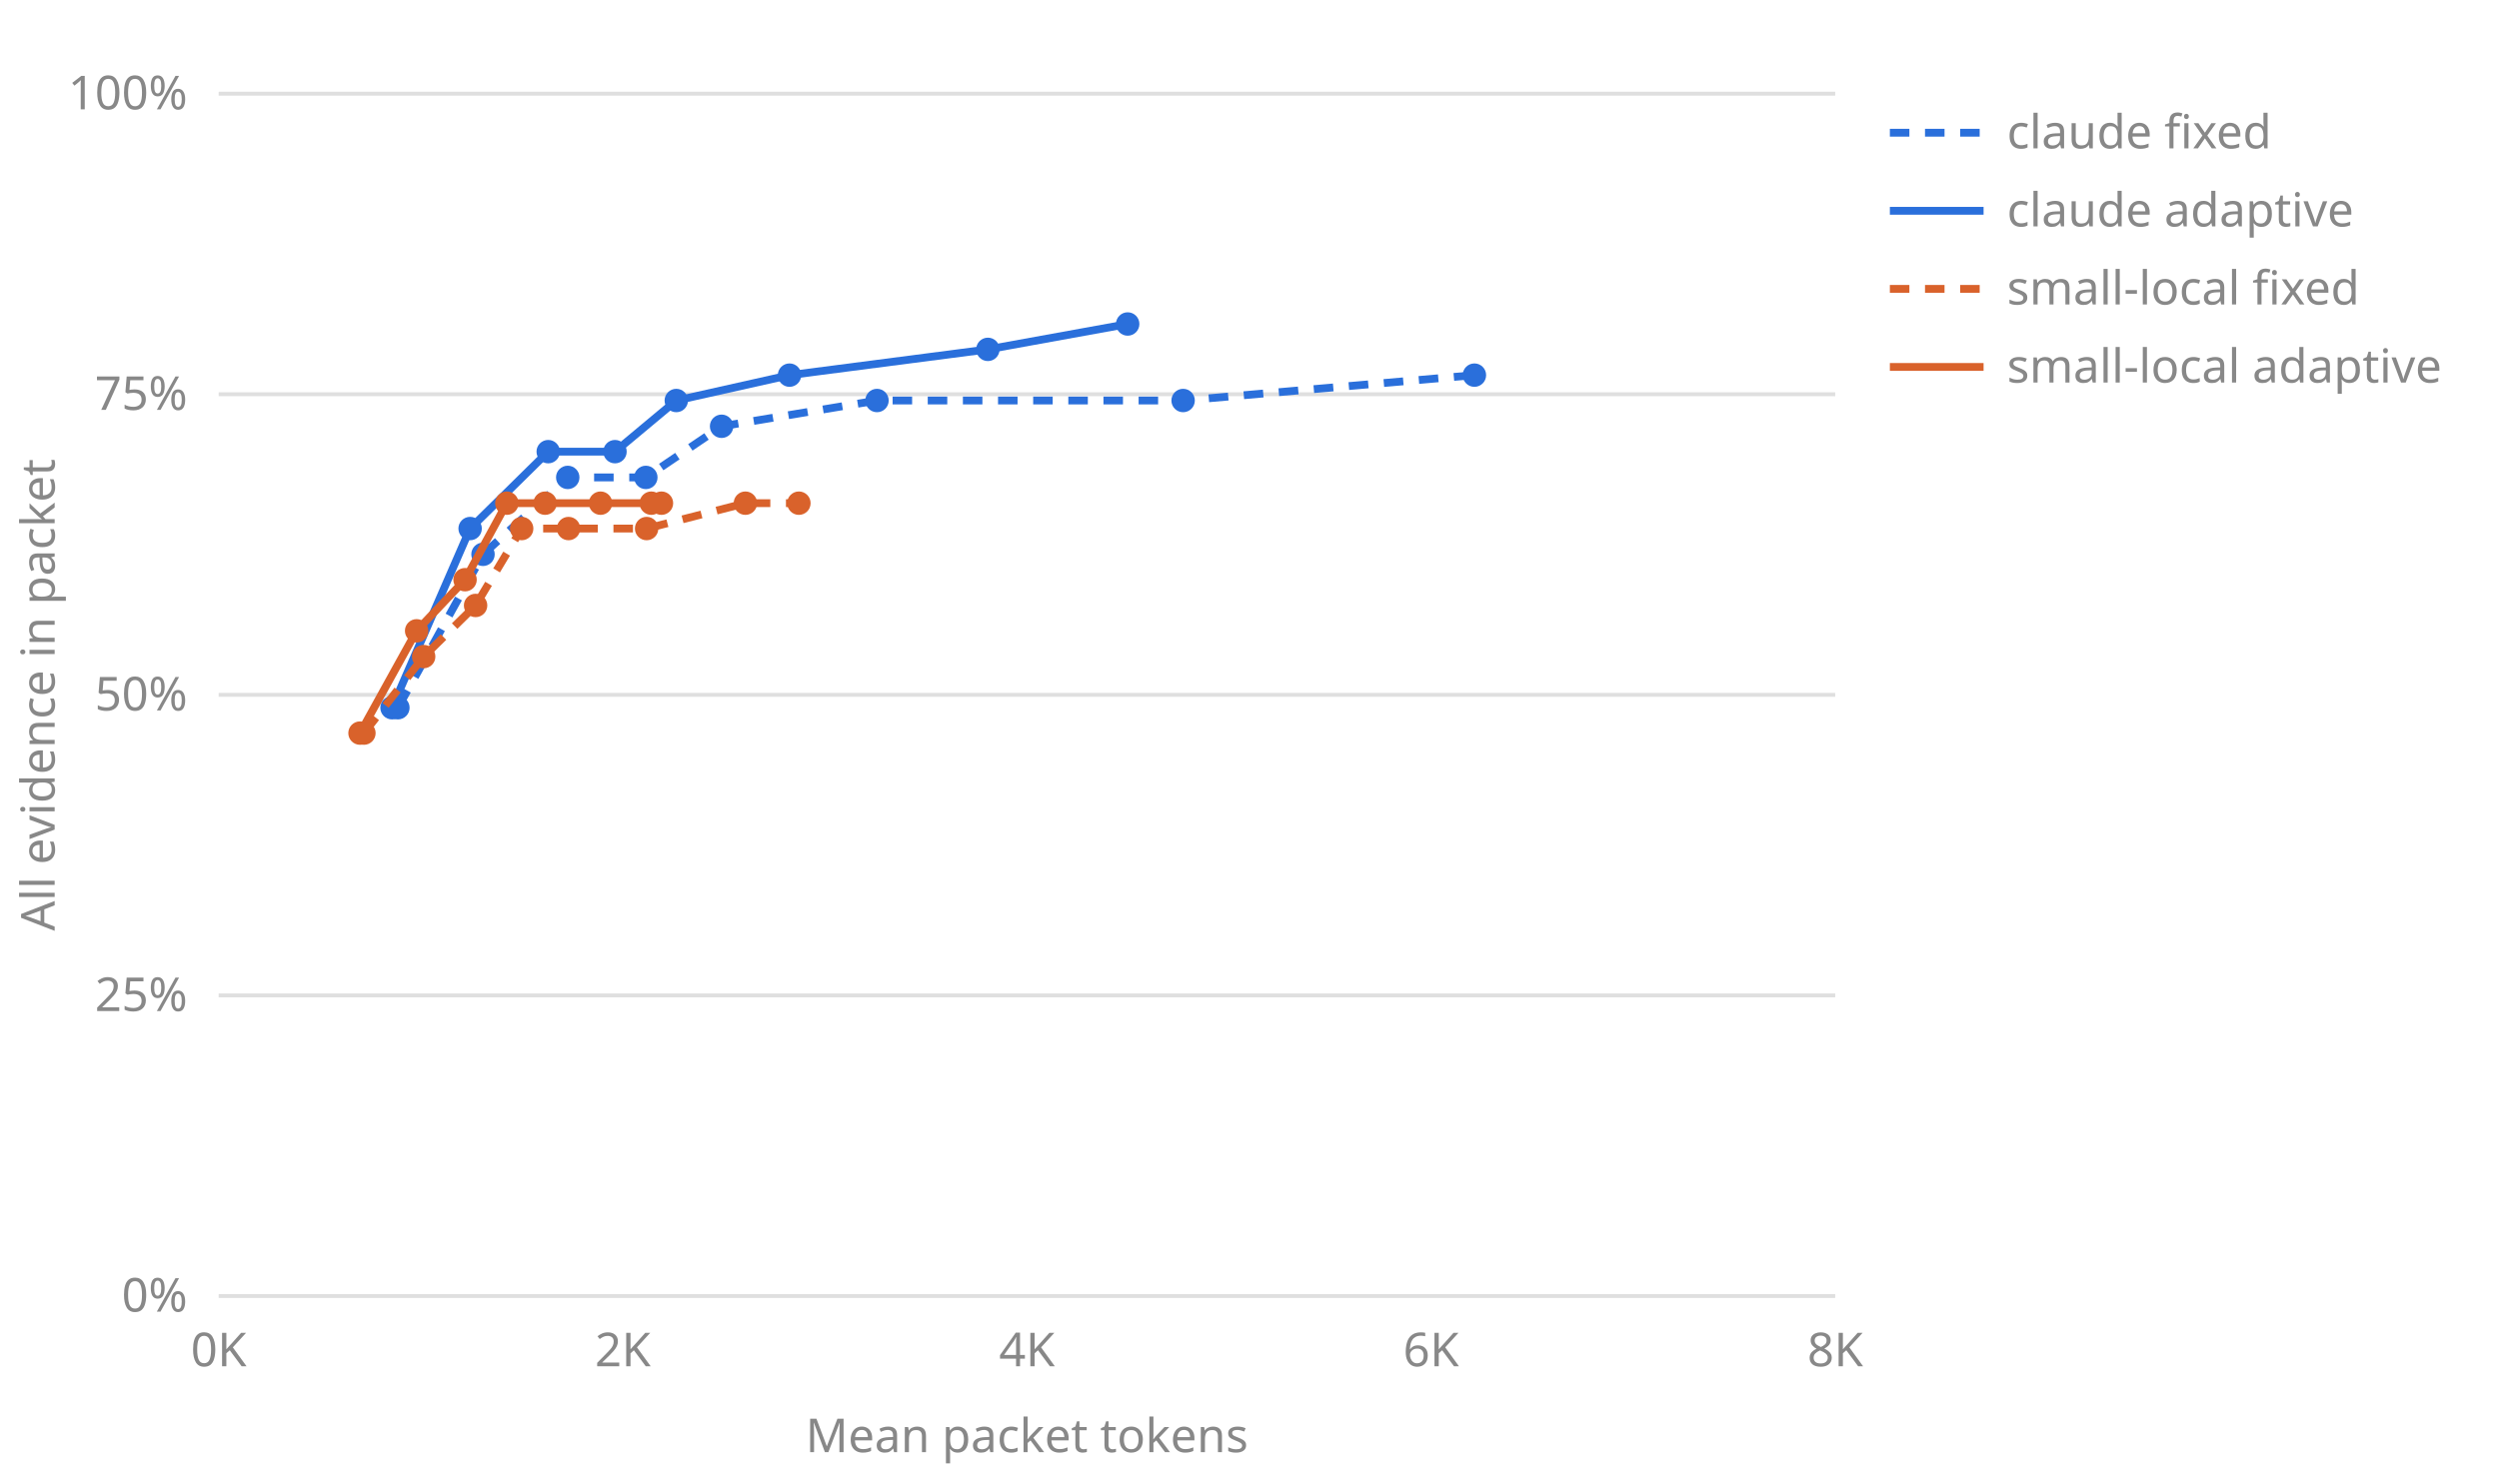
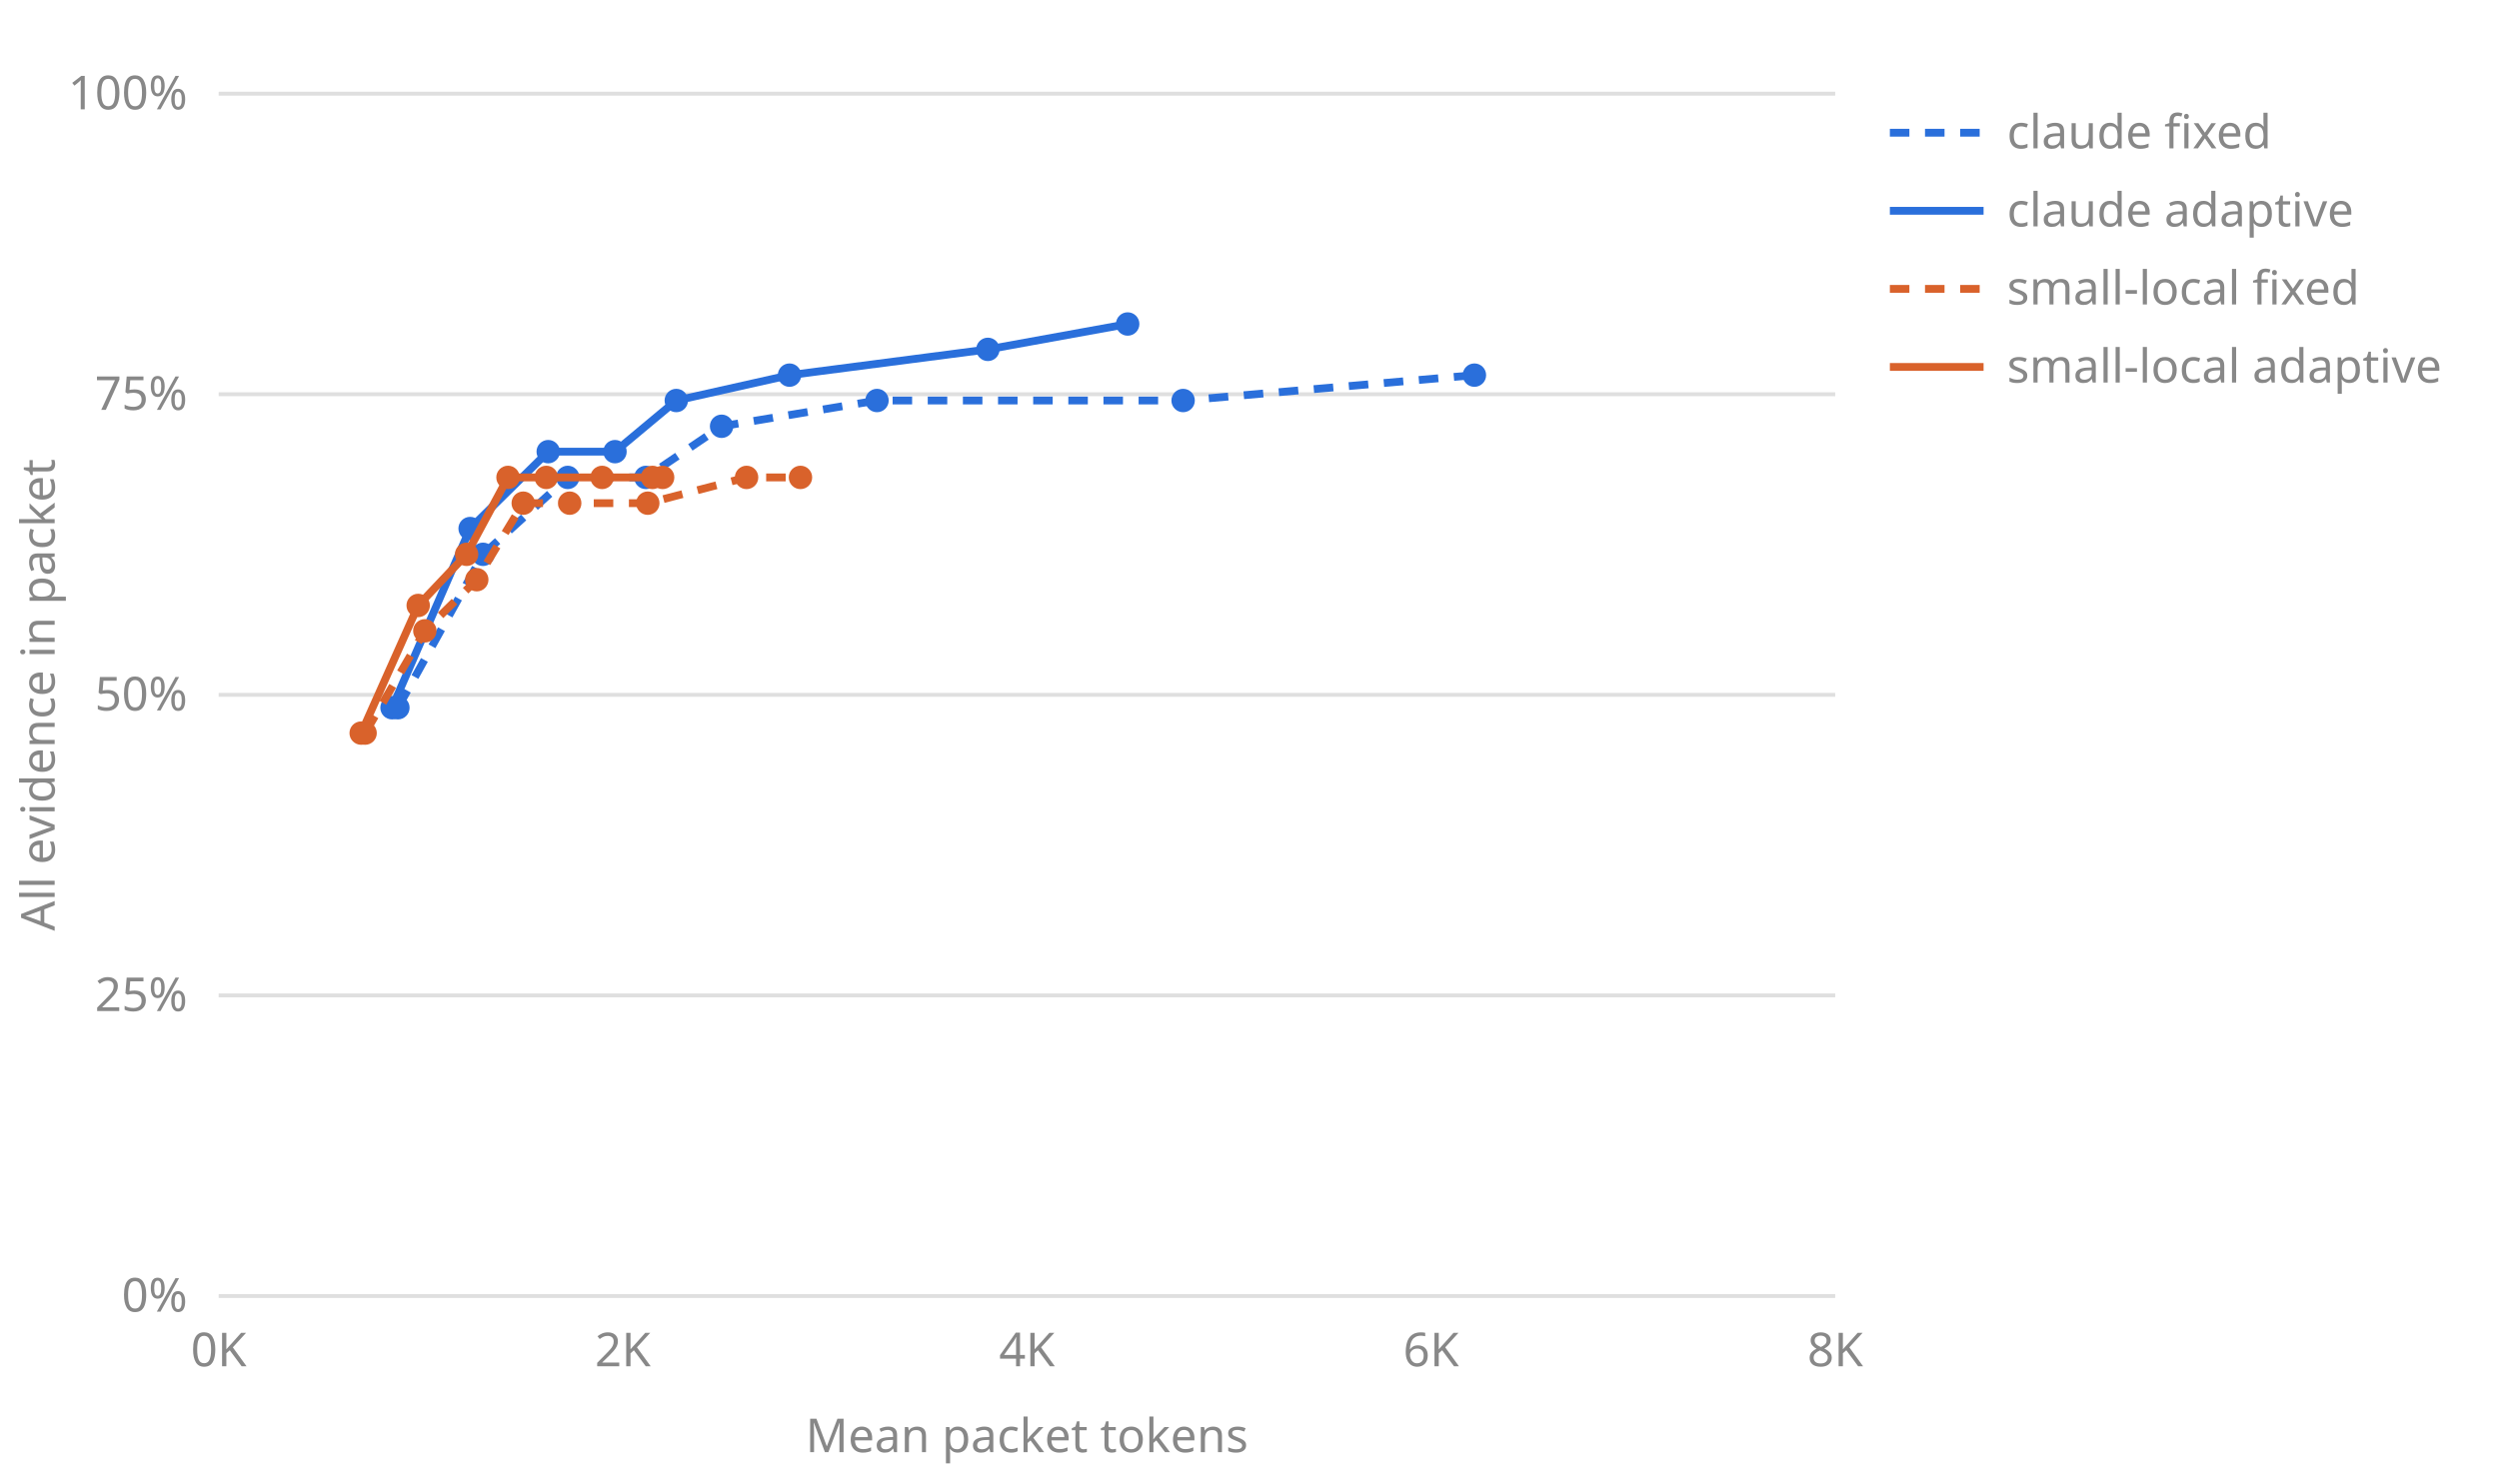
<svg xmlns="http://www.w3.org/2000/svg" viewBox="0 0 640 380" font-family="system-ui, sans-serif" font-size="12" fill="#888">
  <rect width="640" height="380" fill="none" />
  <line x1="56" x2="470" y1="332" y2="332" stroke="#8884" />
  <text x="48" y="336" text-anchor="end">0%</text>
  <line x1="56" x2="470" y1="255" y2="255" stroke="#8884" />
  <text x="48" y="259" text-anchor="end">25%</text>
  <line x1="56" x2="470" y1="178" y2="178" stroke="#8884" />
  <text x="48" y="182" text-anchor="end">50%</text>
  <line x1="56" x2="470" y1="101" y2="101" stroke="#8884" />
  <text x="48" y="105" text-anchor="end">75%</text>
  <line x1="56" x2="470" y1="24" y2="24" stroke="#8884" />
  <text x="48" y="28" text-anchor="end">100%</text>
  <text x="56" y="350" text-anchor="middle">0K</text>
  <text x="159.5" y="350" text-anchor="middle">2K</text>
  <text x="263" y="350" text-anchor="middle">4K</text>
  <text x="366.5" y="350" text-anchor="middle">6K</text>
  <text x="470" y="350" text-anchor="middle">8K</text>
  <text x="263" y="372" text-anchor="middle">Mean packet tokens</text>
  <text x="14" y="178" text-anchor="middle" transform="rotate(-90 14 178)">All evidence in packet</text>
  <path d="M101.9,181.3 L123.7,142.0 L145.4,122.3 L165.4,122.3 L184.8,109.2 L224.6,102.6 L303.0,102.6 L377.6,96.1" fill="none" stroke="#2a6fdb" stroke-width="2" stroke-dasharray="5 4" />
  <circle cx="101.9" cy="181.3" r="3" fill="#2a6fdb" />
  <circle cx="123.7" cy="142.0" r="3" fill="#2a6fdb" />
  <circle cx="145.4" cy="122.3" r="3" fill="#2a6fdb" />
  <circle cx="165.4" cy="122.3" r="3" fill="#2a6fdb" />
  <circle cx="184.8" cy="109.2" r="3" fill="#2a6fdb" />
  <circle cx="224.6" cy="102.6" r="3" fill="#2a6fdb" />
  <circle cx="303.0" cy="102.6" r="3" fill="#2a6fdb" />
  <circle cx="377.6" cy="96.1" r="3" fill="#2a6fdb" />
  <line x1="484" x2="508" y1="34" y2="34" stroke="#2a6fdb" stroke-width="2" stroke-dasharray="5 4" />
  <text x="514" y="38">claude fixed</text>
  <path d="M100.4,181.3 L120.4,135.4 L140.4,115.7 L157.5,115.7 L173.2,102.6 L202.2,96.1 L253.0,89.5 L288.8,83.0" fill="none" stroke="#2a6fdb" stroke-width="2" />
  <circle cx="100.4" cy="181.3" r="3" fill="#2a6fdb" />
  <circle cx="120.4" cy="135.4" r="3" fill="#2a6fdb" />
  <circle cx="140.4" cy="115.7" r="3" fill="#2a6fdb" />
  <circle cx="157.5" cy="115.7" r="3" fill="#2a6fdb" />
  <circle cx="173.2" cy="102.6" r="3" fill="#2a6fdb" />
  <circle cx="202.2" cy="96.1" r="3" fill="#2a6fdb" />
  <circle cx="253.0" cy="89.5" r="3" fill="#2a6fdb" />
  <circle cx="288.8" cy="83.0" r="3" fill="#2a6fdb" />
  <line x1="484" x2="508" y1="54" y2="54" stroke="#2a6fdb" stroke-width="2" />
  <text x="514" y="58">claude adaptive</text>
-   <path d="M93.2,187.8 L108.5,168.2 L121.8,155.1 L133.6,135.4 L145.6,135.4 L165.6,135.4 L190.9,128.9 L204.6,128.9" fill="none" stroke="#d9622b" stroke-width="2" stroke-dasharray="5 4" />
-   <circle cx="93.2" cy="187.8" r="3" fill="#d9622b" />
-   <circle cx="108.5" cy="168.2" r="3" fill="#d9622b" />
-   <circle cx="121.8" cy="155.1" r="3" fill="#d9622b" />
-   <circle cx="133.6" cy="135.4" r="3" fill="#d9622b" />
-   <circle cx="145.6" cy="135.4" r="3" fill="#d9622b" />
-   <circle cx="165.6" cy="135.4" r="3" fill="#d9622b" />
-   <circle cx="190.9" cy="128.9" r="3" fill="#d9622b" />
-   <circle cx="204.6" cy="128.9" r="3" fill="#d9622b" />
+   <path d="M93.5,187.8 L108.8,161.6 L122.1,148.5 L134.0,128.9 L145.9,128.9 L165.9,128.9 L191.2,122.3 L205.0,122.3" fill="none" stroke="#d9622b" stroke-width="2" stroke-dasharray="5 4" />
+   <circle cx="93.5" cy="187.8" r="3" fill="#d9622b" />
+   <circle cx="108.8" cy="161.6" r="3" fill="#d9622b" />
+   <circle cx="122.1" cy="148.5" r="3" fill="#d9622b" />
+   <circle cx="134.0" cy="128.9" r="3" fill="#d9622b" />
+   <circle cx="145.9" cy="128.9" r="3" fill="#d9622b" />
+   <circle cx="165.9" cy="128.9" r="3" fill="#d9622b" />
+   <circle cx="191.2" cy="122.3" r="3" fill="#d9622b" />
+   <circle cx="205.0" cy="122.3" r="3" fill="#d9622b" />
  <line x1="484" x2="508" y1="74" y2="74" stroke="#d9622b" stroke-width="2" stroke-dasharray="5 4" />
  <text x="514" y="78">small-local fixed</text>
-   <path d="M92.2,187.8 L106.7,161.6 L119.1,148.5 L129.8,128.9 L139.6,128.9 L153.8,128.9 L166.8,128.9 L169.4,128.9" fill="none" stroke="#d9622b" stroke-width="2" />
-   <circle cx="92.2" cy="187.8" r="3" fill="#d9622b" />
-   <circle cx="106.7" cy="161.6" r="3" fill="#d9622b" />
-   <circle cx="119.1" cy="148.5" r="3" fill="#d9622b" />
-   <circle cx="129.8" cy="128.9" r="3" fill="#d9622b" />
-   <circle cx="139.6" cy="128.9" r="3" fill="#d9622b" />
-   <circle cx="153.8" cy="128.9" r="3" fill="#d9622b" />
-   <circle cx="166.8" cy="128.9" r="3" fill="#d9622b" />
-   <circle cx="169.4" cy="128.9" r="3" fill="#d9622b" />
+   <path d="M92.5,187.8 L107.1,155.1 L119.5,142.0 L130.1,122.3 L139.9,122.3 L154.2,122.3 L167.1,122.3 L169.7,122.3" fill="none" stroke="#d9622b" stroke-width="2" />
+   <circle cx="92.5" cy="187.8" r="3" fill="#d9622b" />
+   <circle cx="107.1" cy="155.1" r="3" fill="#d9622b" />
+   <circle cx="119.5" cy="142.0" r="3" fill="#d9622b" />
+   <circle cx="130.1" cy="122.3" r="3" fill="#d9622b" />
+   <circle cx="139.9" cy="122.3" r="3" fill="#d9622b" />
+   <circle cx="154.2" cy="122.3" r="3" fill="#d9622b" />
+   <circle cx="167.1" cy="122.3" r="3" fill="#d9622b" />
+   <circle cx="169.7" cy="122.3" r="3" fill="#d9622b" />
  <line x1="484" x2="508" y1="94" y2="94" stroke="#d9622b" stroke-width="2" />
  <text x="514" y="98">small-local adaptive</text>
</svg>
